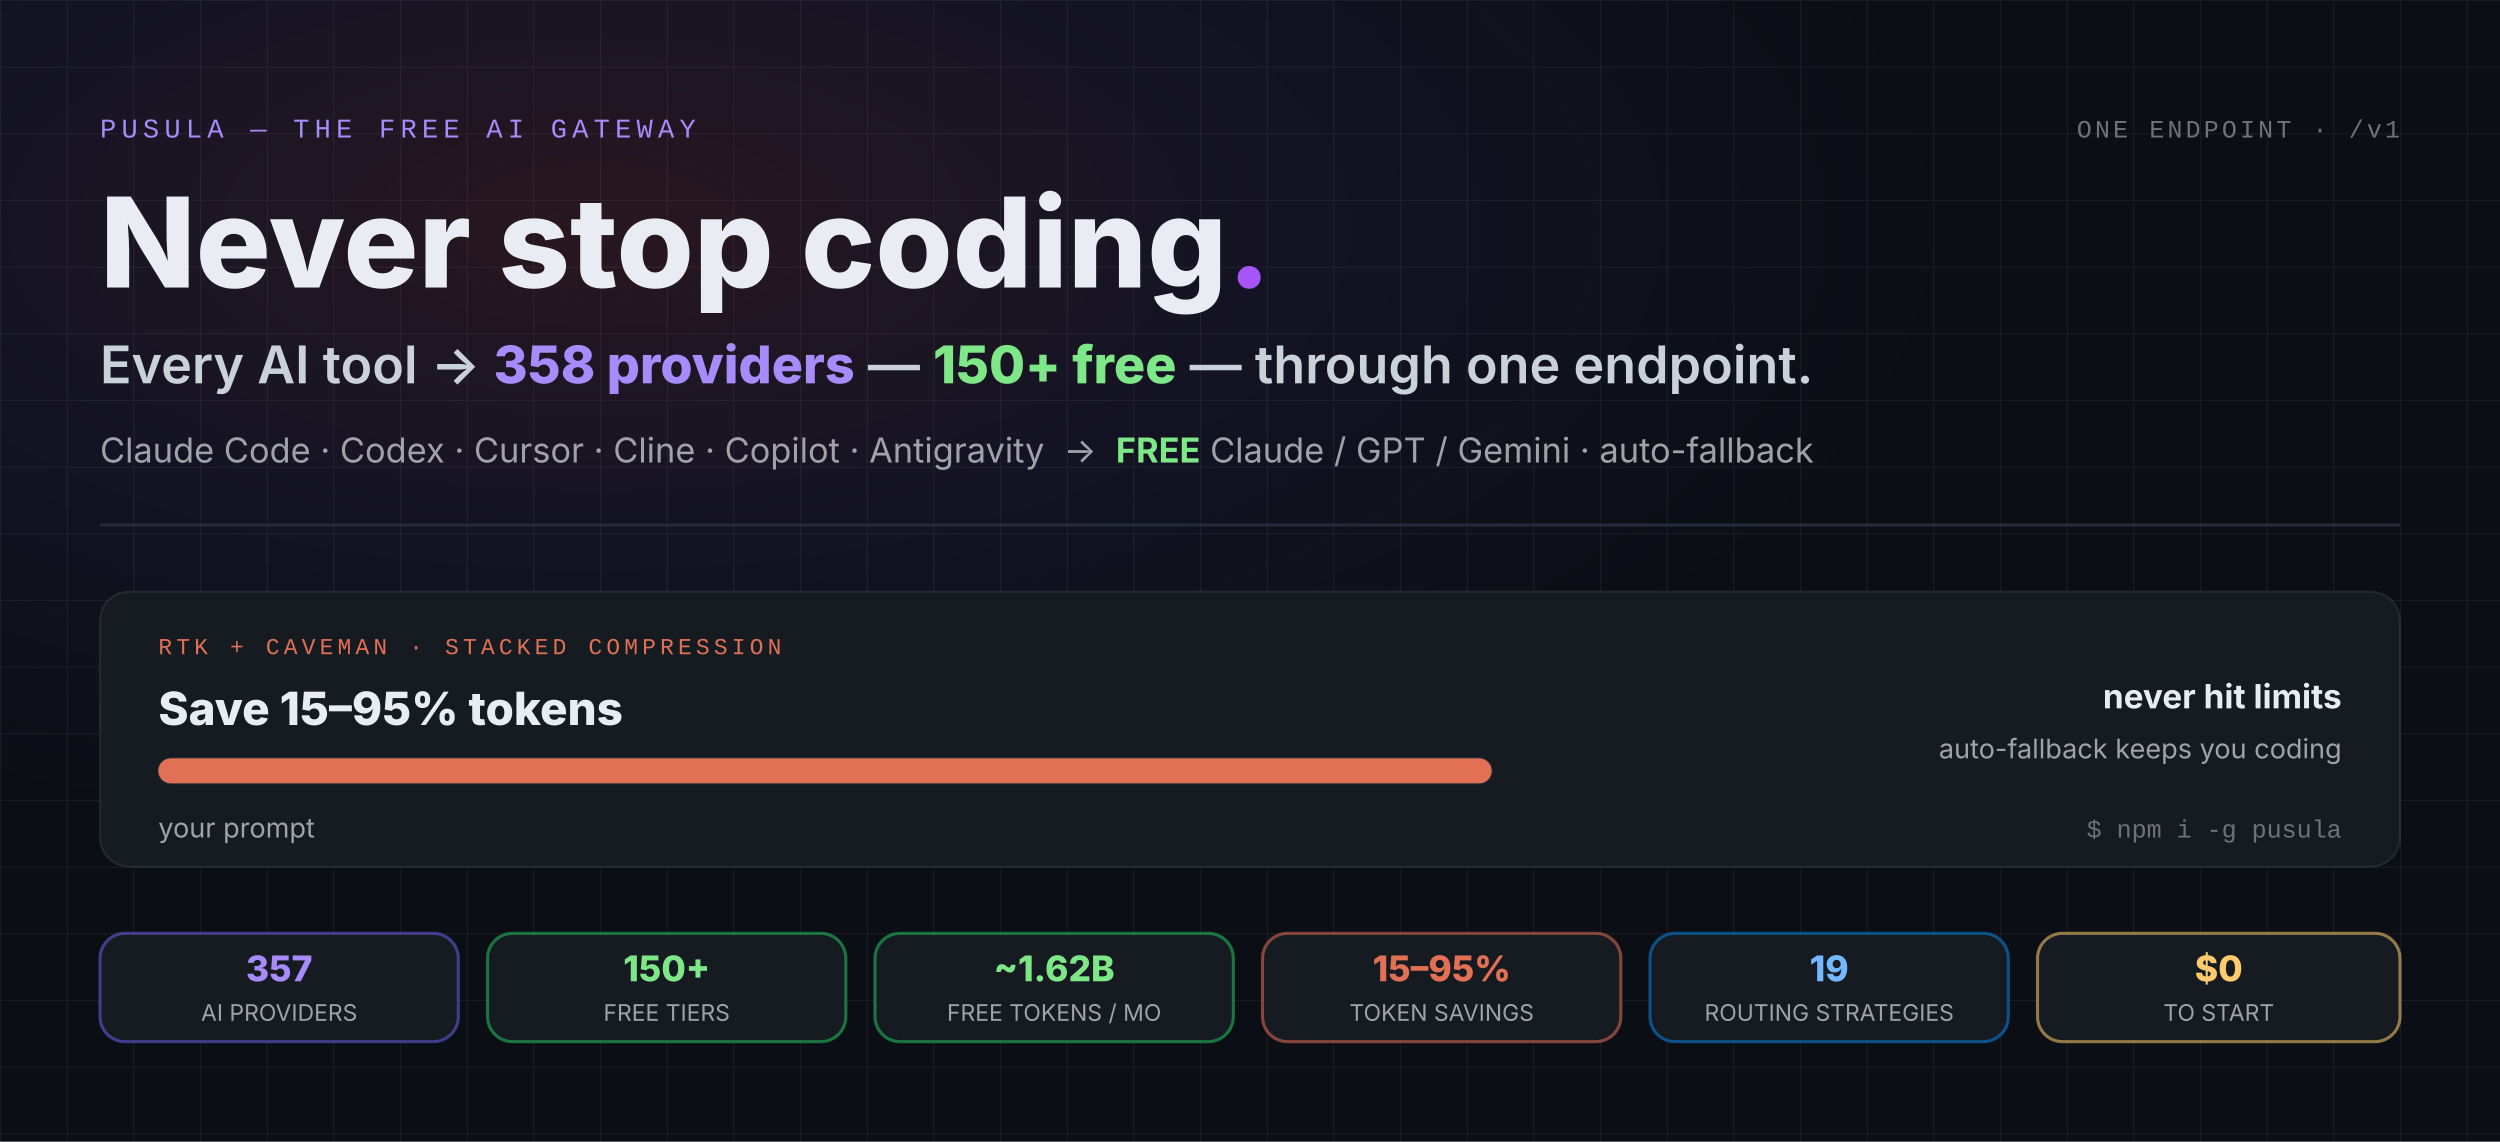
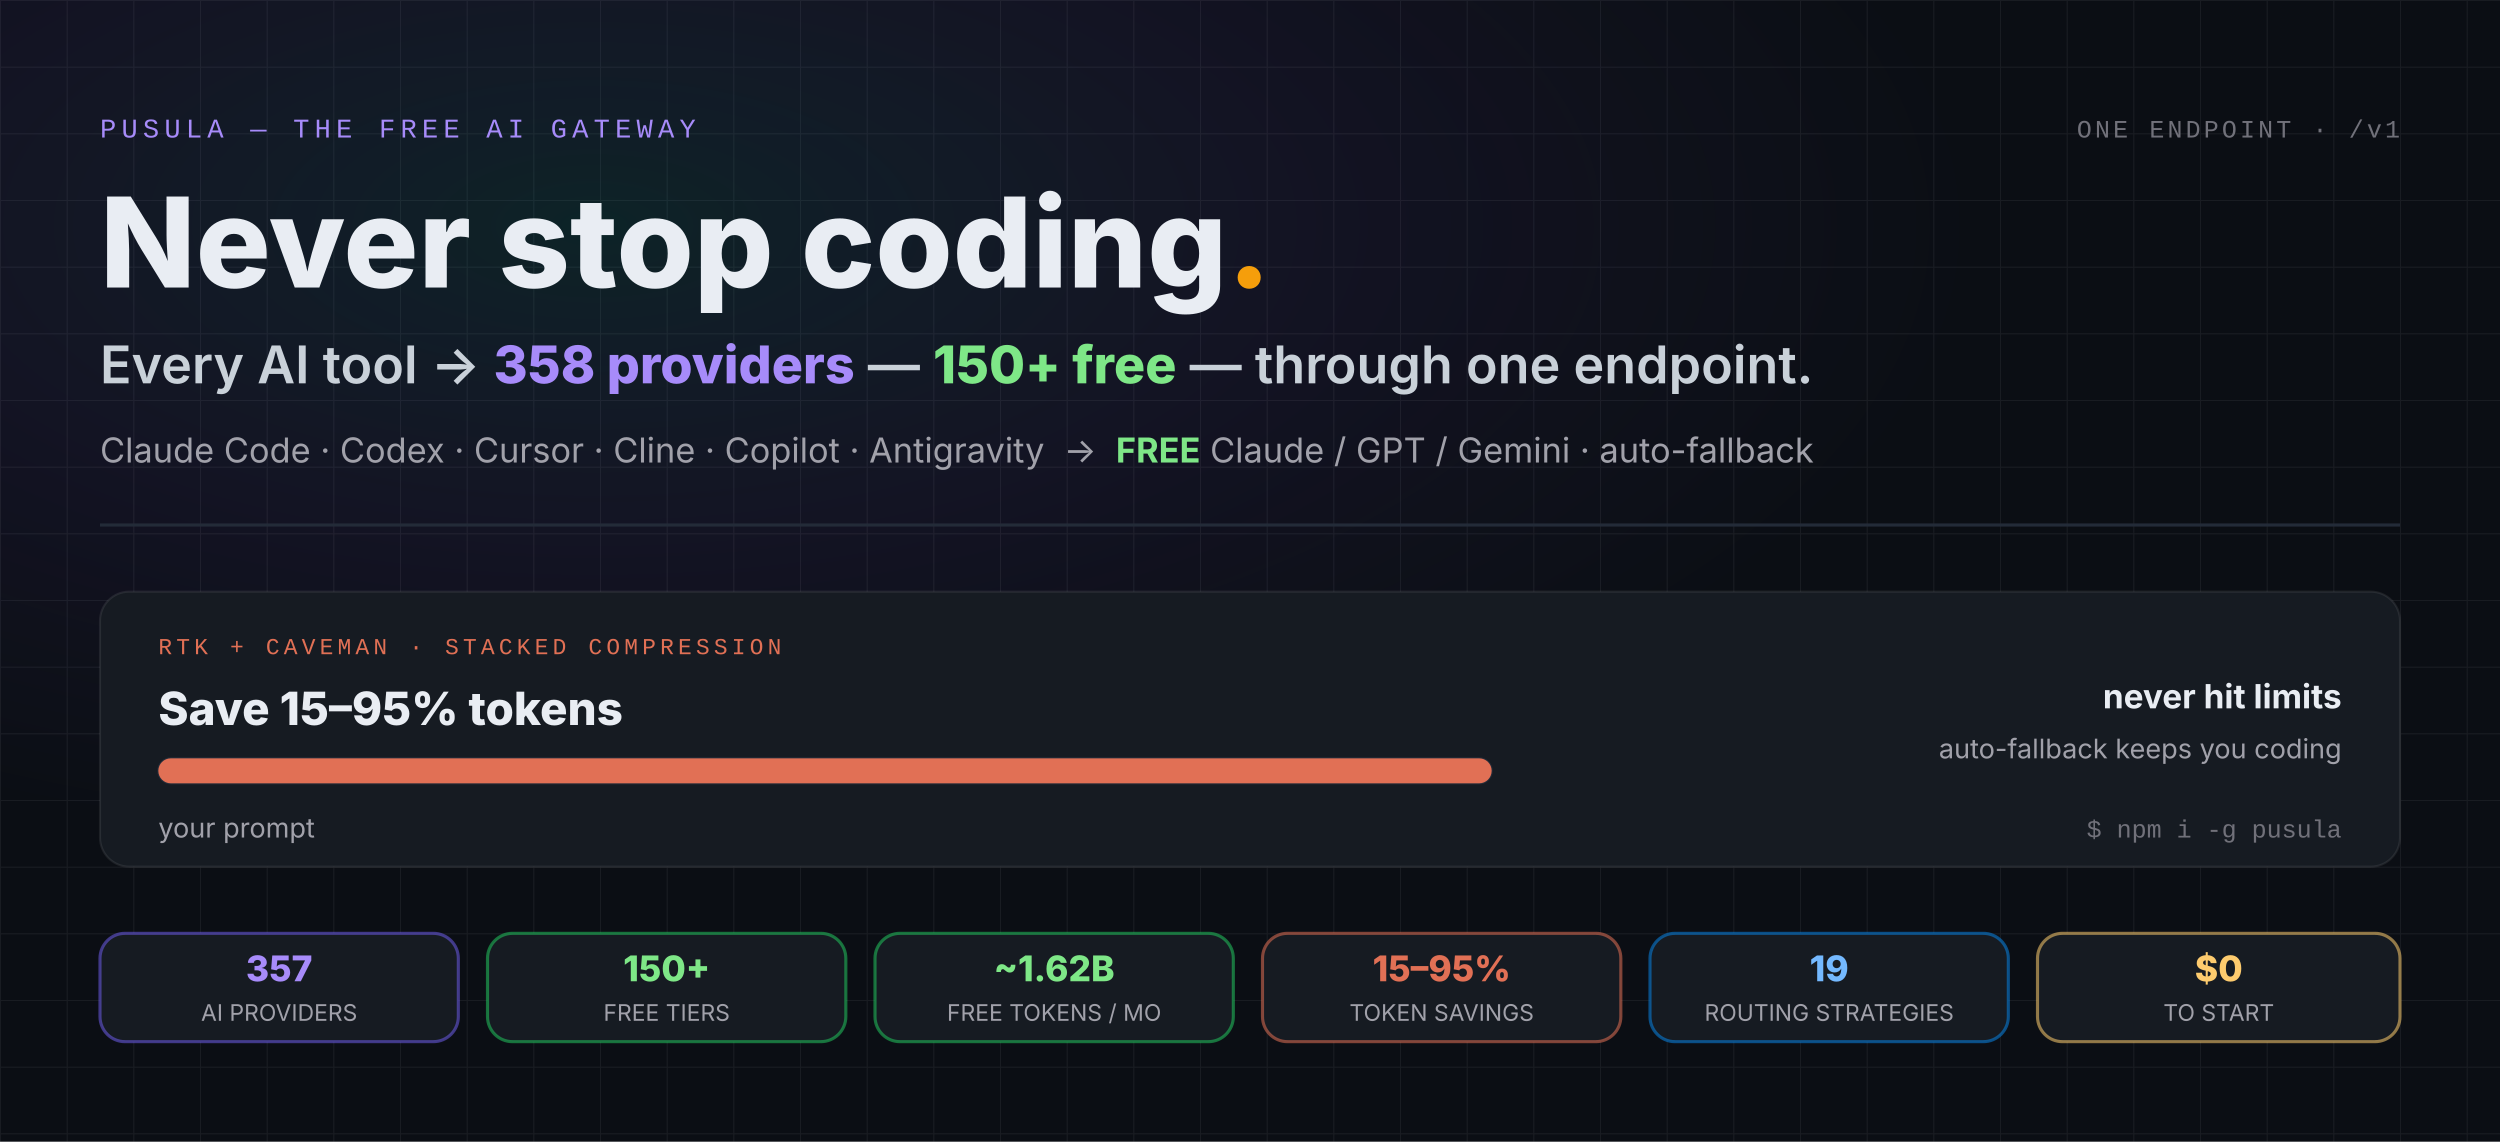
<svg xmlns="http://www.w3.org/2000/svg" viewBox="0 0 1200 548" role="img" aria-label="Pusula hero: Never stop coding. Every AI tool to 358 providers — 150+ free — through one endpoint. Claude Code, Codex, Cursor, Cline, Copilot and Antigravity into free Claude, GPT and Gemini with auto-fallback. RTK + Caveman stacked compression saves 15 to 95 percent of tokens — about 89 percent average on tool-heavy sessions — so you never hit limits. Stats: 358 AI providers, 150+ free tiers, about 1.62B free tokens per month, 15 to 95 percent token savings, 20 routing strategies, zero dollars to start.">
  <defs>
    <pattern id="gridPaperH" width="32" height="32" patternUnits="userSpaceOnUse">
      <path d="M 32 0 L 0 0 0 32" fill="none" stroke="#ffffff" stroke-opacity="0.06" stroke-width="1" />
    </pattern>
    <radialGradient id="bgGlowH" cx="24%" cy="20%" r="55%">
-       <stop offset="0%" stop-color="#e54d5e" stop-opacity="0.14" />
+       <stop offset="0%" stop-color="#14a89a" stop-opacity="0.14" />
      <stop offset="55%" stop-color="#8b5cf6" stop-opacity="0.06" />
      <stop offset="100%" stop-color="#6366f1" stop-opacity="0" />
    </radialGradient>
    <linearGradient id="gradBrandH" x1="0" y1="0" x2="1" y2="1">
-       <stop offset="0%" stop-color="#e54d5e" />
-       <stop offset="100%" stop-color="#a855f7" />
+       <stop offset="0%" stop-color="#14a89a" />
+       <stop offset="100%" stop-color="#f59e0b" />
    </linearGradient>
    <path id="dividerPathH" d="M 48,252 L 1152,252" />
  </defs>
  <rect width="1200" height="548" fill="#0b0e14" />
  <rect width="1200" height="548" fill="url(#gridPaperH)" />
  <rect width="1200" height="548" fill="url(#bgGlowH)" />
  <text x="48" y="66" font-family="Consolas, 'Courier New', monospace" font-size="13" letter-spacing="2.5" fill="#a78bfa">PUSULA — THE FREE AI GATEWAY</text>
  <text x="1152" y="66" text-anchor="end" font-family="Consolas, 'Courier New', monospace" font-size="12" letter-spacing="1.5" fill="#71717a">ONE ENDPOINT · /v1</text>
-   <text x="48" y="138" font-family="Inter, 'Segoe UI', Arial, Helvetica, system-ui, sans-serif" font-size="60" font-weight="800" fill="#e9edf3">Never stop coding<tspan fill="#a855f7">.</tspan>
+   <text x="48" y="138" font-family="Inter, 'Segoe UI', Arial, Helvetica, system-ui, sans-serif" font-size="60" font-weight="800" fill="#e9edf3">Never stop coding<tspan fill="#f59e0b">.</tspan>
  </text>
  <text x="48" y="184" font-family="Inter, 'Segoe UI', Arial, Helvetica, system-ui, sans-serif" font-size="25" font-weight="600" fill="#c9d1d9">Every AI tool → <tspan fill="#a78bfa" font-weight="800">358 providers</tspan> — <tspan fill="#7ee787" font-weight="800">150+ free</tspan> — through one endpoint.</text>
  <text x="48" y="222" font-family="Inter, 'Segoe UI', Arial, Helvetica, system-ui, sans-serif" font-size="16.5" fill="#a1a1aa">Claude Code · Codex · Cursor · Cline · Copilot · Antigravity  →  <tspan fill="#7ee787" font-weight="700">FREE</tspan> Claude / GPT / Gemini · auto-fallback</text>
  <line x1="48" y1="252" x2="1152" y2="252" stroke="#232b38" stroke-width="1.5" />
  <circle r="4" fill="url(#gradBrandH)" opacity="0">
    <animateMotion dur="6s" repeatCount="indefinite" keyPoints="0;1" keyTimes="0;1" calcMode="linear">
      <mpath href="#dividerPathH" />
    </animateMotion>
    <animate attributeName="opacity" values="0;0.9;0.9;0" keyTimes="0;0.08;0.6;0.75" dur="6s" repeatCount="indefinite" />
  </circle>
  <g>
    <rect x="48" y="284" width="1104" height="132" rx="14" fill="#161b22" stroke="#ffffff" stroke-opacity="0.08" stroke-width="1" />
    <text x="76" y="314" font-family="Consolas, 'Courier New', monospace" font-size="11" letter-spacing="2" fill="#e17055">RTK + CAVEMAN · STACKED COMPRESSION</text>
    <text x="76" y="348" font-family="Inter, 'Segoe UI', Arial, Helvetica, system-ui, sans-serif" font-size="22" font-weight="800" fill="#e9edf3">Save 15–95% tokens</text>
    <rect x="76" y="364" width="640" height="12" rx="6" fill="#0b0e14" stroke="#232b38" stroke-width="1" />
    <rect x="76" y="364" width="640" height="12" rx="6" fill="#e17055">
      <animate attributeName="width" values="640;640;70;70;640" keyTimes="0;0.12;0.5;0.88;1" dur="8s" repeatCount="indefinite" calcMode="spline" keySplines="0.4 0 0.2 1;0.4 0 0.2 1;0.4 0 0.2 1;0.4 0 0.2 1" />
    </rect>
    <text x="76" y="402" font-family="Inter, 'Segoe UI', Arial, Helvetica, system-ui, sans-serif" font-size="13" fill="#a1a1aa">your prompt
      <animate attributeName="opacity" values="1;1;0;0;1" keyTimes="0;0.12;0.35;0.88;1" dur="8s" repeatCount="indefinite" calcMode="discrete" />
    </text>
    <text x="76" y="402" font-family="Inter, 'Segoe UI', Arial, Helvetica, system-ui, sans-serif" font-size="13" font-weight="700" fill="#e17055" opacity="0">−89% avg on tool-heavy sessions
      <animate attributeName="opacity" values="0;0;1;1;0" keyTimes="0;0.35;0.36;0.88;1" dur="8s" repeatCount="indefinite" calcMode="discrete" />
    </text>
    <text x="1124" y="340" text-anchor="end" font-family="Inter, 'Segoe UI', Arial, Helvetica, system-ui, sans-serif" font-size="16" font-weight="700" fill="#e9edf3">never hit limits</text>
    <text x="1124" y="364" text-anchor="end" font-family="Inter, 'Segoe UI', Arial, Helvetica, system-ui, sans-serif" font-size="13" fill="#a1a1aa">auto-fallback keeps you coding</text>
    <text x="1124" y="402" text-anchor="end" font-family="Consolas, 'Courier New', monospace" font-size="12" fill="#71717a">$ npm i -g pusula</text>
  </g>
  <g font-family="Inter, 'Segoe UI', Arial, Helvetica, system-ui, sans-serif" text-anchor="middle">
    <rect x="48" y="448" width="172" height="52" rx="12" fill="#161b22" stroke="#6c5ce7" stroke-opacity="0.55" stroke-width="1.5" />
    <text x="134" y="471" font-size="17" font-weight="800" fill="#a78bfa">357</text>
    <text x="134" y="490" font-size="11" fill="#a1a1aa">AI PROVIDERS</text>
    <rect x="234" y="448" width="172" height="52" rx="12" fill="#161b22" stroke="#22c55e" stroke-opacity="0.55" stroke-width="1.5" />
    <text x="320" y="471" font-size="17" font-weight="800" fill="#7ee787">150+</text>
    <text x="320" y="490" font-size="11" fill="#a1a1aa">FREE TIERS</text>
    <rect x="420" y="448" width="172" height="52" rx="12" fill="#161b22" stroke="#22c55e" stroke-opacity="0.55" stroke-width="1.5" />
    <text x="506" y="471" font-size="17" font-weight="800" fill="#7ee787">~1.62B</text>
    <text x="506" y="490" font-size="11" fill="#a1a1aa">FREE TOKENS / MO</text>
    <rect x="606" y="448" width="172" height="52" rx="12" fill="#161b22" stroke="#e17055" stroke-opacity="0.55" stroke-width="1.5" />
    <text x="692" y="471" font-size="17" font-weight="800" fill="#e17055">15–95%</text>
    <text x="692" y="490" font-size="11" fill="#a1a1aa">TOKEN SAVINGS</text>
    <rect x="792" y="448" width="172" height="52" rx="12" fill="#161b22" stroke="#0984e3" stroke-opacity="0.55" stroke-width="1.5" />
    <text x="878" y="471" font-size="17" font-weight="800" fill="#74b9ff">19</text>
    <text x="878" y="490" font-size="11" fill="#a1a1aa">ROUTING STRATEGIES</text>
    <rect x="978" y="448" width="174" height="52" rx="12" fill="#161b22" stroke="#fdcb6e" stroke-opacity="0.55" stroke-width="1.5" />
    <text x="1065" y="471" font-size="17" font-weight="800" fill="#fdcb6e">$0</text>
    <text x="1065" y="490" font-size="11" fill="#a1a1aa">TO START</text>
  </g>
</svg>
